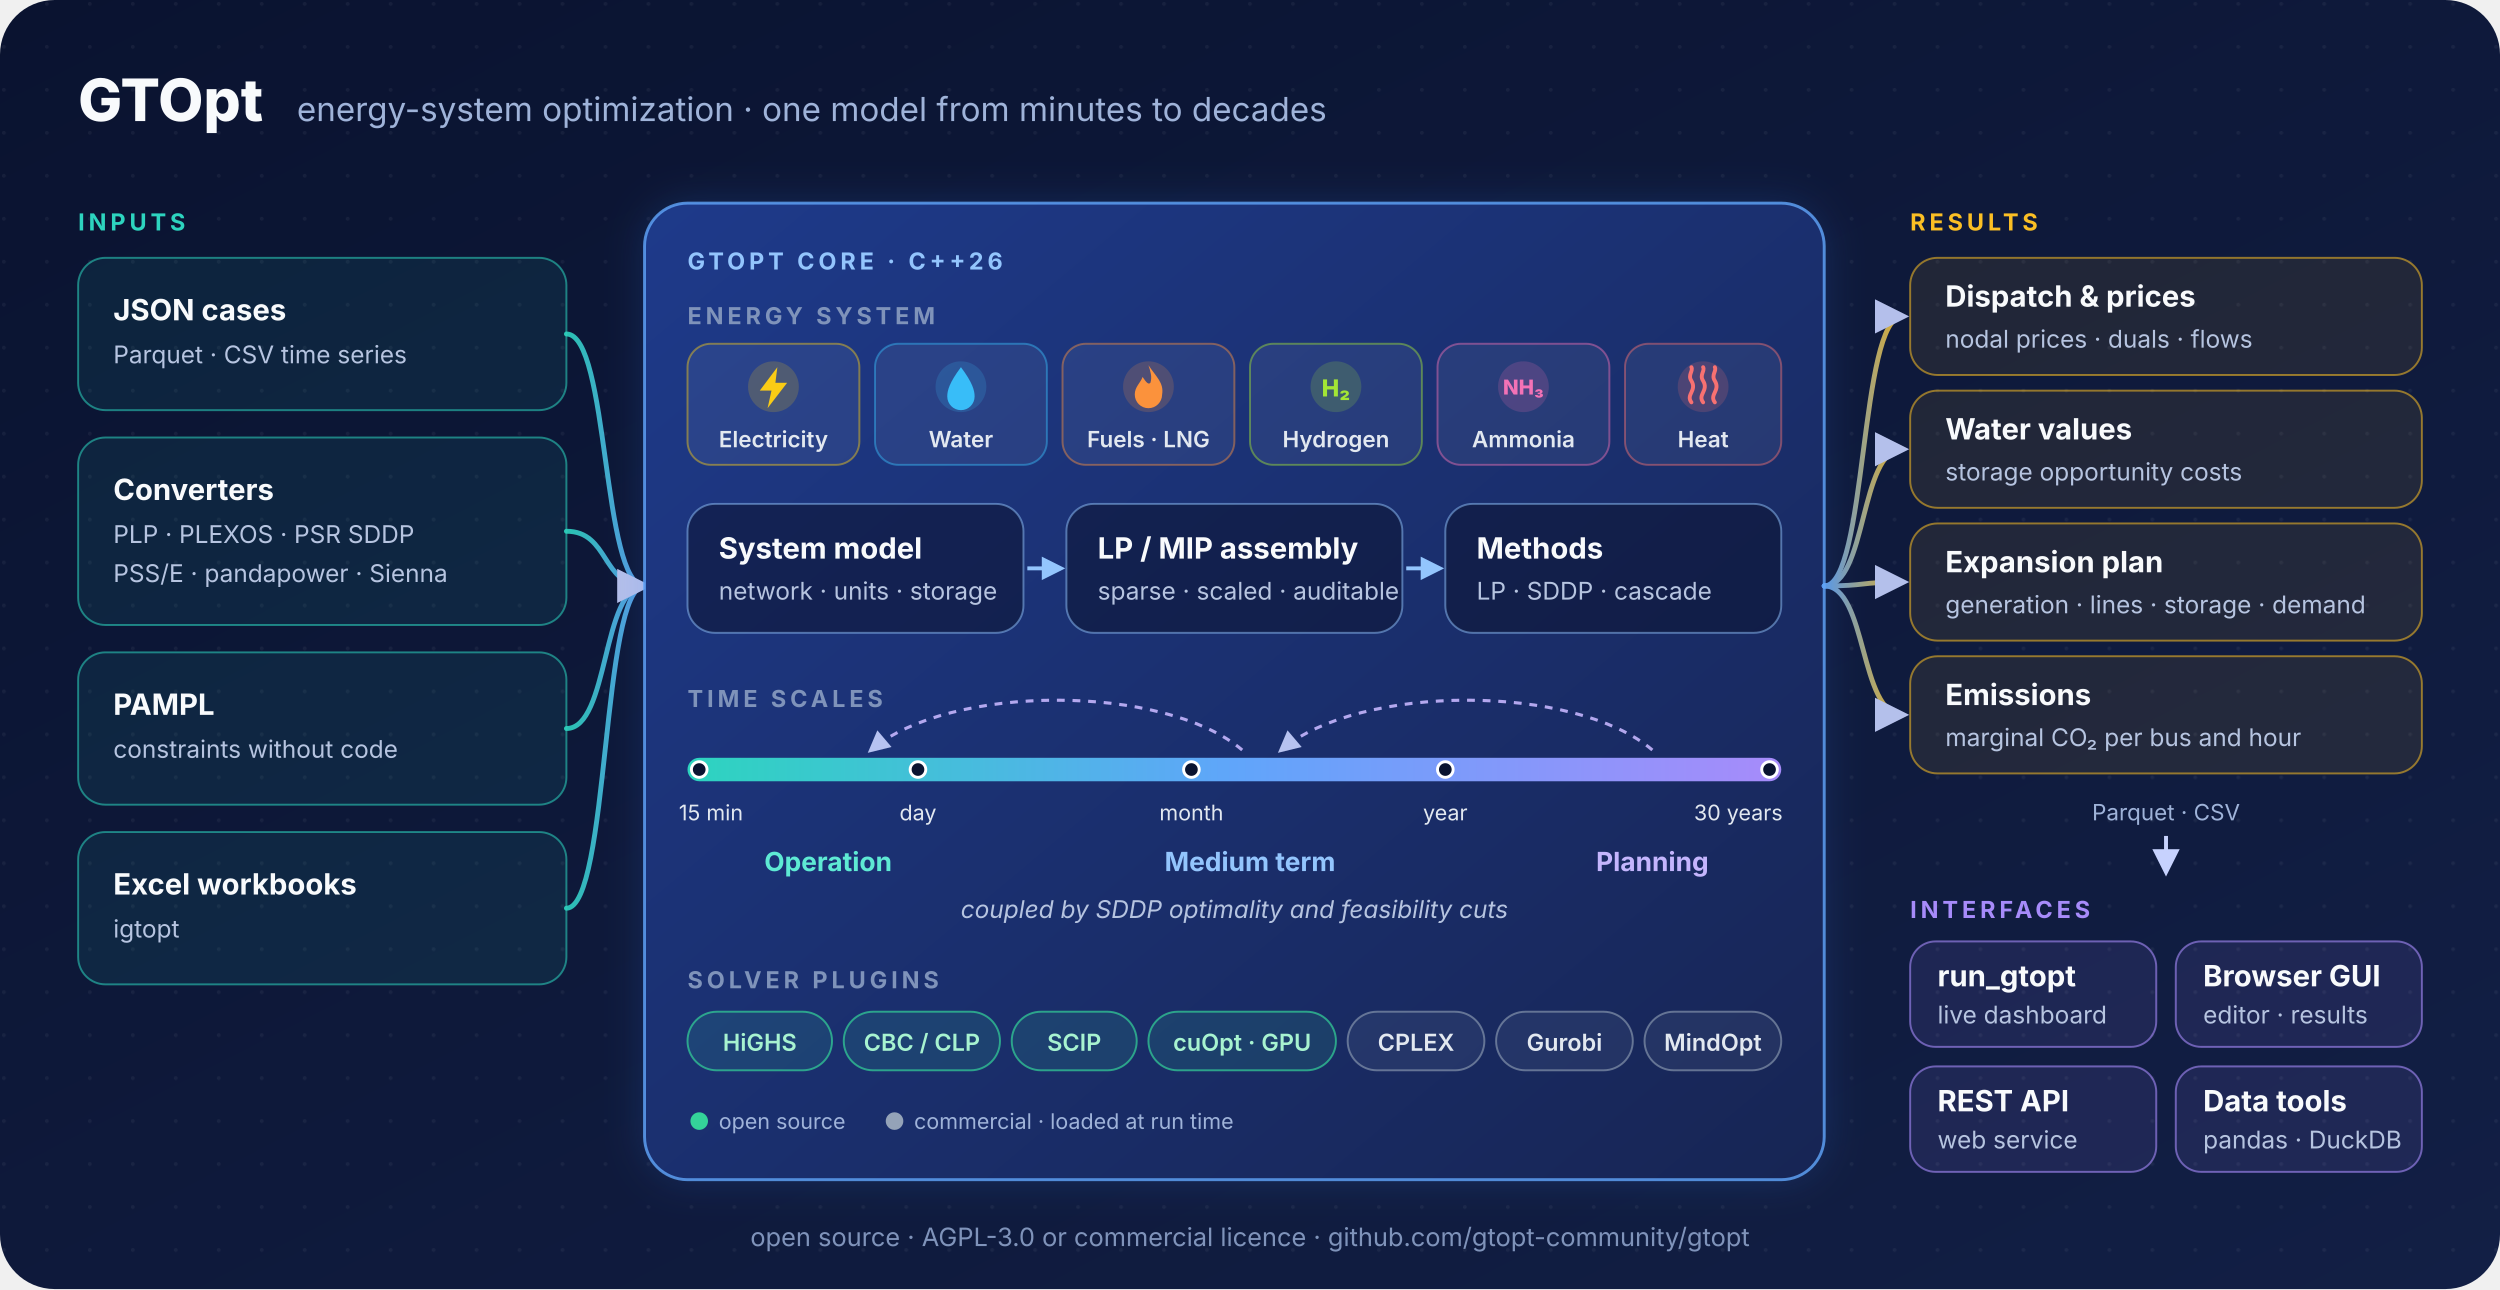
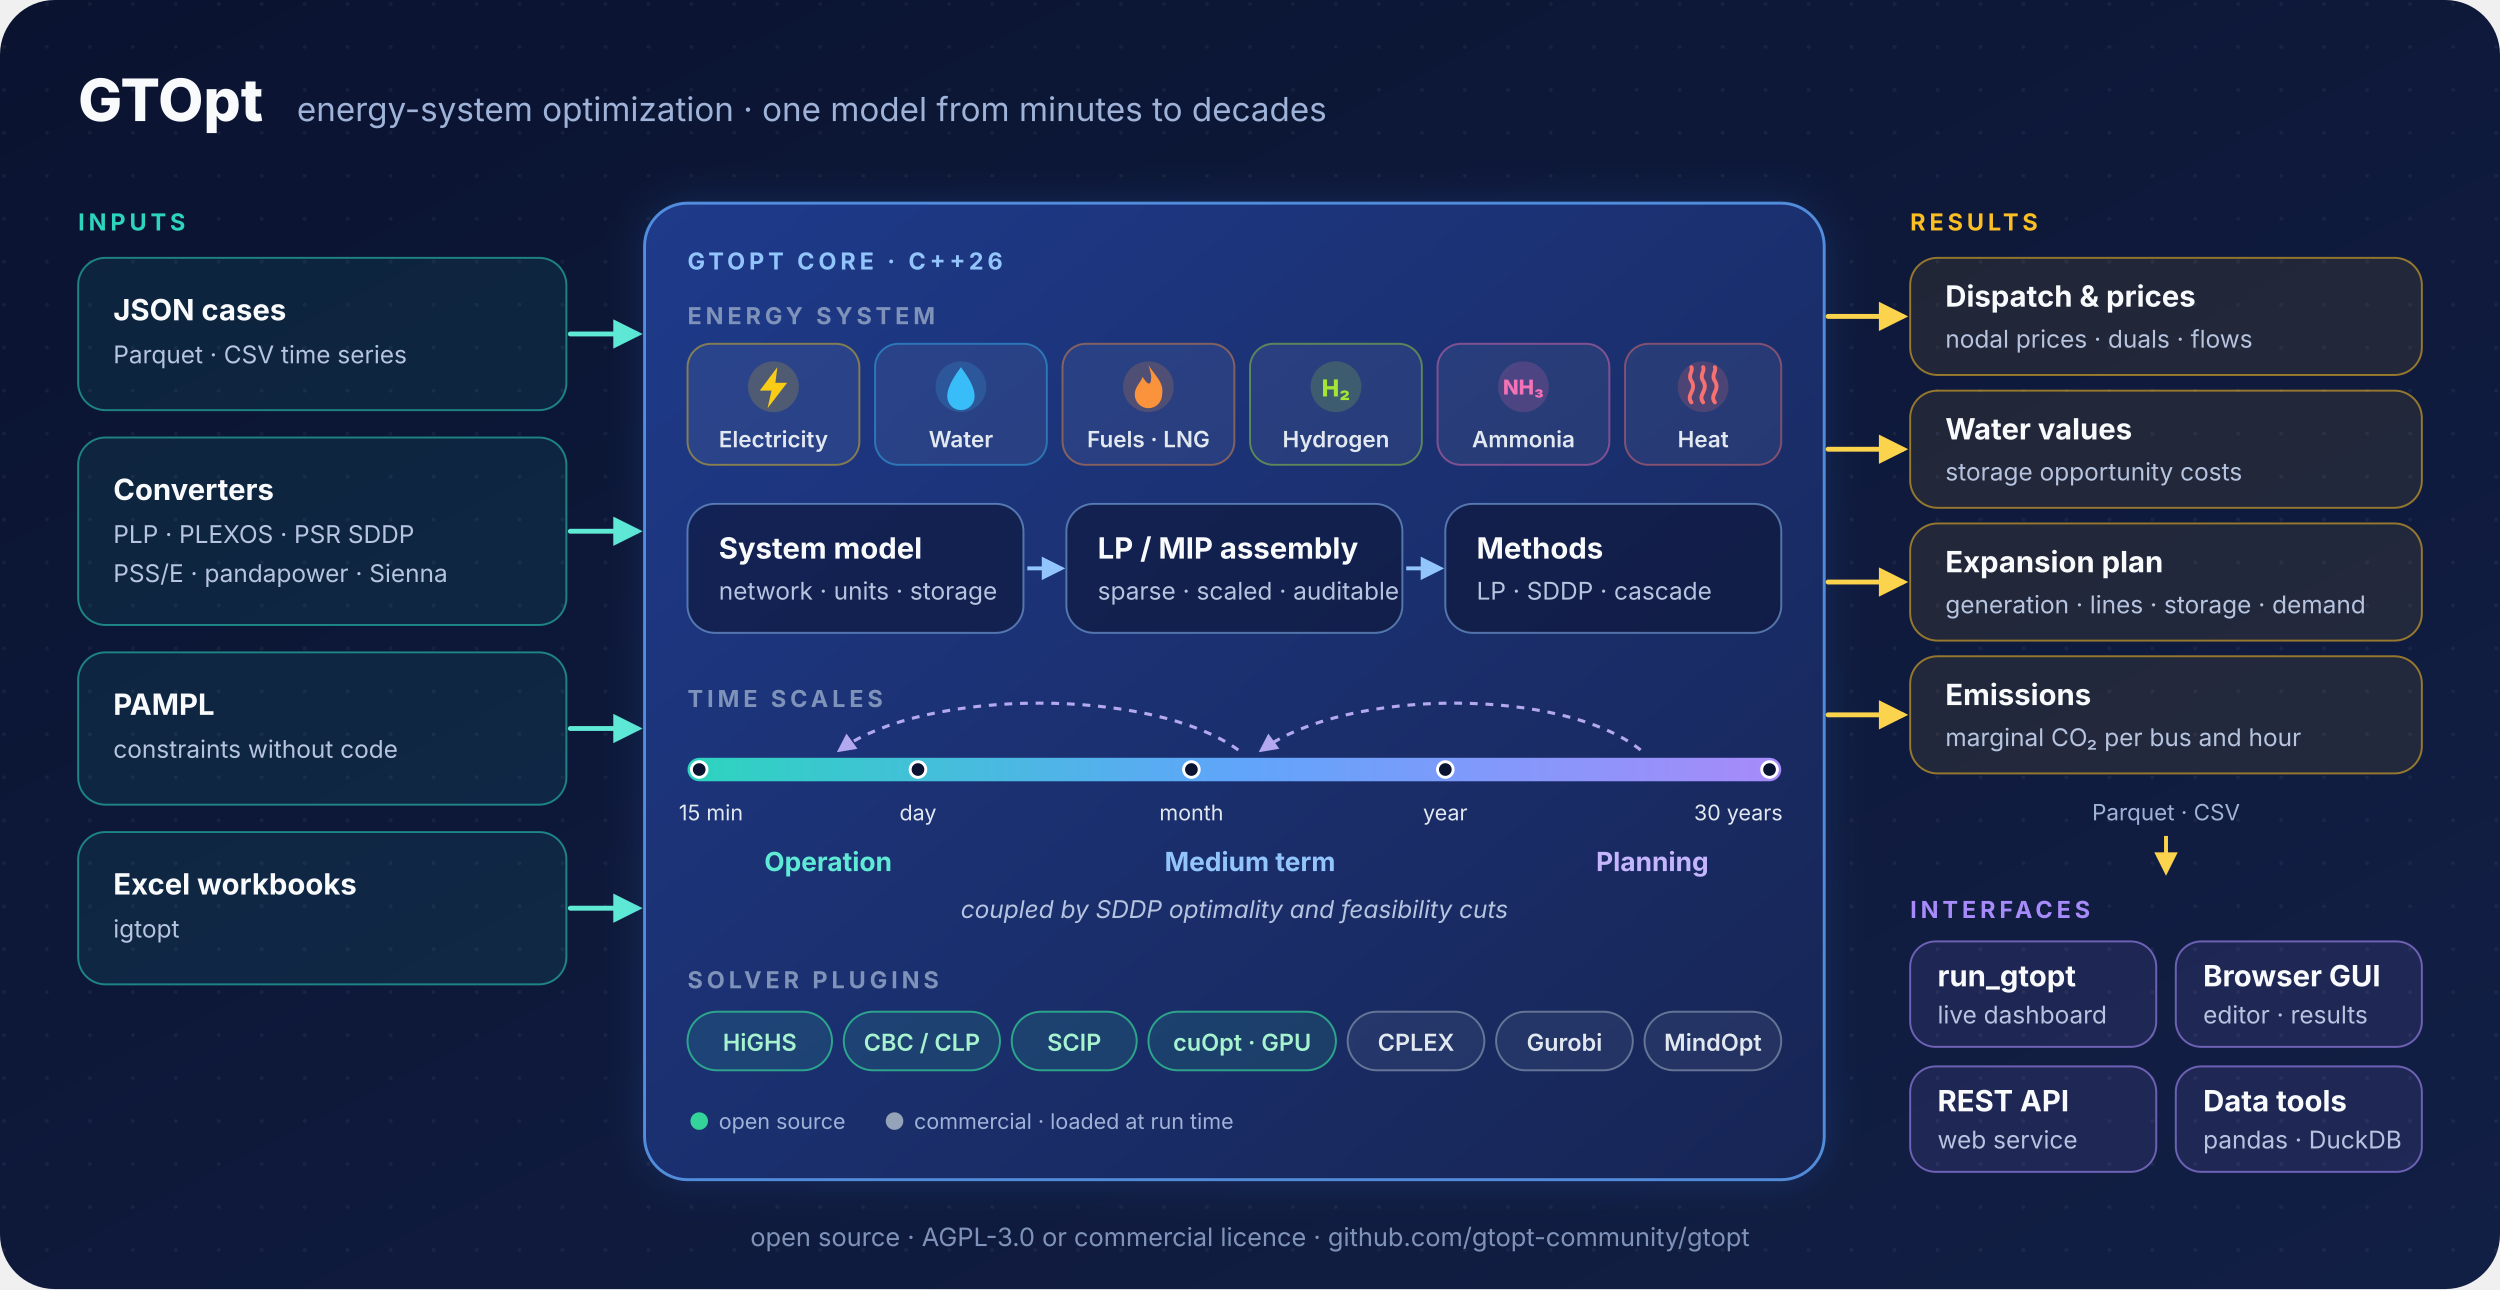
<svg xmlns="http://www.w3.org/2000/svg" viewBox="0 0 1280 660" width="1280" height="660" role="img" aria-labelledby="t d">
  <defs>
    <linearGradient id="bg" x1="0" y1="0" x2="1" y2="1">
      <stop offset="0" stop-color="#0a1330" />
      <stop offset="1" stop-color="#121f45" />
    </linearGradient>
    <linearGradient id="core" x1="0" y1="0" x2="1" y2="1">
      <stop offset="0" stop-color="#1e3a8a" />
      <stop offset="1" stop-color="#172554" />
    </linearGradient>
    <linearGradient id="scale" x1="0" y1="0" x2="1" y2="0">
      <stop offset="0" stop-color="#2dd4bf" />
      <stop offset="0.5" stop-color="#60a5fa" />
      <stop offset="1" stop-color="#a78bfa" />
    </linearGradient>
    <linearGradient id="inflow" x1="0" y1="0" x2="1" y2="0">
      <stop offset="0" stop-color="#2dd4bf" />
      <stop offset="1" stop-color="#60a5fa" />
    </linearGradient>
    <linearGradient id="outflow" x1="0" y1="0" x2="1" y2="0">
      <stop offset="0" stop-color="#60a5fa" />
      <stop offset="1" stop-color="#fbbf24" />
    </linearGradient>
    <filter id="glow" x="-20%" y="-20%" width="140%" height="140%">
      <feGaussianBlur stdDeviation="10" result="b" />
      <feMerge>
        <feMergeNode in="b" />
        <feMergeNode in="SourceGraphic" />
      </feMerge>
    </filter>
    <pattern id="dots" width="22" height="22" patternUnits="userSpaceOnUse">
      <circle cx="2" cy="2" r="1" fill="#ffffff" opacity="0.05" />
    </pattern>
    <marker id="ah" viewBox="0 0 10 10" refX="8" refY="5" markerWidth="7" markerHeight="7" orient="auto-start-reverse">
      <path d="M0 0 L10 5 L0 10 z" fill="#c7d2fe" />
    </marker>
    <marker id="ahb" viewBox="0 0 10 10" refX="8" refY="5" markerWidth="6" markerHeight="6" orient="auto-start-reverse">
      <path d="M0 0 L10 5 L0 10 z" fill="#93c5fd" />
+     </marker>
+     <marker id="ah-teal" viewBox="0 0 10 10" refX="8" refY="5" markerWidth="6" markerHeight="6" orient="auto-start-reverse">
+       <path d="M0 0 L10 5 L0 10 z" fill="#5eead4" />
+     </marker>
+     <marker id="ah-amber" viewBox="0 0 10 10" refX="8" refY="5" markerWidth="6" markerHeight="6" orient="auto-start-reverse">
+       <path d="M0 0 L10 5 L0 10 z" fill="#fcd34d" />
+     </marker>
+     <marker id="ah-violet" viewBox="0 0 10 10" refX="8" refY="5" markerWidth="6" markerHeight="6" orient="auto-start-reverse">
+       <path d="M0 0 L10 5 L0 10 z" fill="#c4b5fd" />
    </marker>
  </defs>
  <style>
    text { font-family: Inter, "Segoe UI", "Helvetica Neue", Arial, sans-serif; }
    .h  { font-size: 12px; font-weight: 700; letter-spacing: 2px; }
    .t  { font-size: 15px; font-weight: 700; fill: #f8fafc; }
    .s  { font-size: 12.5px; fill: #b6c4e0; }
    .c  { font-size: 11.5px; font-weight: 600; fill: #e2e8f0; }
    .p  { font-size: 12px; font-weight: 600; }
  </style>
  <rect width="1280" height="660" rx="28" fill="url(#bg)" />
  <rect width="1280" height="660" rx="28" fill="url(#dots)" />
  <text x="40" y="62" font-size="30" font-weight="800" fill="#f8fafc">GTOpt</text>
  <text x="152" y="62" font-size="17" fill="#9fb3d9">energy-system optimization · one model from minutes to decades</text>
  <text x="40" y="118" class="h" fill="#2dd4bf">INPUTS</text>
  <g>
    <rect x="40" y="132" width="250" height="78" rx="14" fill="#2dd4bf" fill-opacity="0.08" stroke="#2dd4bf" stroke-opacity="0.55" />
    <text x="58" y="164" class="t">JSON cases</text>
    <text x="58" y="186" class="s">Parquet · CSV time series</text>
    <rect x="40" y="224" width="250" height="96" rx="14" fill="#2dd4bf" fill-opacity="0.08" stroke="#2dd4bf" stroke-opacity="0.55" />
    <text x="58" y="256" class="t">Converters</text>
    <text x="58" y="278" class="s">PLP · PLEXOS · PSR SDDP</text>
    <text x="58" y="298" class="s">PSS/E · pandapower · Sienna</text>
    <rect x="40" y="334" width="250" height="78" rx="14" fill="#2dd4bf" fill-opacity="0.08" stroke="#2dd4bf" stroke-opacity="0.55" />
    <text x="58" y="366" class="t">PAMPL</text>
    <text x="58" y="388" class="s">constraints without code</text>
    <rect x="40" y="426" width="250" height="78" rx="14" fill="#2dd4bf" fill-opacity="0.08" stroke="#2dd4bf" stroke-opacity="0.55" />
    <text x="58" y="458" class="t">Excel workbooks</text>
    <text x="58" y="480" class="s">igtopt</text>
  </g>
-   <g fill="none" stroke="url(#inflow)" stroke-width="2.5" stroke-linecap="round" opacity="0.9">
-     <path d="M290 171 C 312 171, 308 300, 330 300" />
-     <path d="M290 272 C 312 272, 308 300, 330 300" />
-     <path d="M290 373 C 312 373, 308 300, 330 300" />
-     <path d="M290 465 C 312 465, 308 300, 330 300" marker-end="url(#ah)" />
+   <g stroke="#5eead4" stroke-width="2.5" stroke-linecap="round" marker-end="url(#ah-teal)">
+     <path d="M292 171 H 326" />
+     <path d="M292 272 H 326" />
+     <path d="M292 373 H 326" />
+     <path d="M292 465 H 326" />
  </g>
  <rect x="330" y="104" width="604" height="500" rx="22" fill="#3b82f6" opacity="0.18" filter="url(#glow)" />
  <rect x="330" y="104" width="604" height="500" rx="22" fill="url(#core)" stroke="#60a5fa" stroke-opacity="0.8" stroke-width="1.5" />
  <text x="352" y="138" class="h" fill="#93c5fd">GTOPT CORE · C++26</text>
  <text x="352" y="166" class="h" fill="#7f93ba" font-size="10.5">ENERGY SYSTEM</text>
  <g>
    <rect x="352" y="176" width="88" height="62" rx="12" fill="#ffffff" fill-opacity="0.06" stroke="#facc15" stroke-opacity="0.45" />
    <circle cx="396" cy="198" r="13" fill="#facc15" fill-opacity="0.18" />
    <path d="M398 188 L389 200 L395 200 L393 209 L403 196 L397 196 Z" fill="#facc15" />
    <text x="396" y="229" class="c" text-anchor="middle">Electricity</text>
    <rect x="448" y="176" width="88" height="62" rx="12" fill="#ffffff" fill-opacity="0.06" stroke="#38bdf8" stroke-opacity="0.45" />
    <circle cx="492" cy="198" r="13" fill="#38bdf8" fill-opacity="0.18" />
    <path d="M492 188 C 486 196, 485 200, 485 203 A 7 7 0 0 0 499 203 C 499 200, 498 196, 492 188 Z" fill="#38bdf8" />
    <text x="492" y="229" class="c" text-anchor="middle">Water</text>
    <rect x="544" y="176" width="88" height="62" rx="12" fill="#ffffff" fill-opacity="0.06" stroke="#fb923c" stroke-opacity="0.45" />
    <circle cx="588" cy="198" r="13" fill="#fb923c" fill-opacity="0.18" />
    <path d="M588 187 C 592 193, 596 196, 595 202 A 7 7 0 0 1 581 202 C 581 198, 584 196, 585 193 C 587 196, 588 197, 589 196 C 590 193, 589 190, 588 187 Z" fill="#fb923c" />
    <text x="588" y="229" class="c" text-anchor="middle">Fuels · LNG</text>
    <rect x="640" y="176" width="88" height="62" rx="12" fill="#ffffff" fill-opacity="0.06" stroke="#a3e635" stroke-opacity="0.45" />
    <circle cx="684" cy="198" r="13" fill="#a3e635" fill-opacity="0.18" />
    <text x="684" y="203" text-anchor="middle" font-size="12" font-weight="800" fill="#a3e635">H₂</text>
    <text x="684" y="229" class="c" text-anchor="middle">Hydrogen</text>
    <rect x="736" y="176" width="88" height="62" rx="12" fill="#ffffff" fill-opacity="0.06" stroke="#f472b6" stroke-opacity="0.45" />
    <circle cx="780" cy="198" r="13" fill="#f472b6" fill-opacity="0.18" />
    <text x="780" y="202" text-anchor="middle" font-size="10.5" font-weight="800" fill="#f472b6">NH₃</text>
    <text x="780" y="229" class="c" text-anchor="middle">Ammonia</text>
    <rect x="832" y="176" width="80" height="62" rx="12" fill="#ffffff" fill-opacity="0.06" stroke="#f87171" stroke-opacity="0.45" />
    <circle cx="872" cy="198" r="13" fill="#f87171" fill-opacity="0.18" />
    <g fill="none" stroke="#f87171" stroke-width="2" stroke-linecap="round">
      <path d="M866 206 c -3 -4, 3 -6, 0 -11 c -2 -3, 1 -5, 0 -7" />
      <path d="M872 206 c -3 -4, 3 -6, 0 -11 c -2 -3, 1 -5, 0 -7" />
      <path d="M878 206 c -3 -4, 3 -6, 0 -11 c -2 -3, 1 -5, 0 -7" />
    </g>
    <text x="872" y="229" class="c" text-anchor="middle">Heat</text>
  </g>
  <g>
    <rect x="352" y="258" width="172" height="66" rx="14" fill="#0b1330" fill-opacity="0.55" stroke="#93c5fd" stroke-opacity="0.5" />
    <text x="368" y="286" class="t">System model</text>
    <text x="368" y="307" class="s">network · units · storage</text>
    <rect x="546" y="258" width="172" height="66" rx="14" fill="#0b1330" fill-opacity="0.55" stroke="#93c5fd" stroke-opacity="0.5" />
    <text x="562" y="286" class="t">LP / MIP assembly</text>
    <text x="562" y="307" class="s">sparse · scaled · auditable</text>
    <rect x="740" y="258" width="172" height="66" rx="14" fill="#0b1330" fill-opacity="0.55" stroke="#93c5fd" stroke-opacity="0.5" />
    <text x="756" y="286" class="t">Methods</text>
    <text x="756" y="307" class="s">LP · SDDP · cascade</text>
    <g stroke="#93c5fd" stroke-width="2" fill="none" marker-end="url(#ahb)">
      <path d="M526 291 L 543 291" />
      <path d="M720 291 L 737 291" />
    </g>
  </g>
  <text x="352" y="362" class="h" fill="#7f93ba" font-size="10.5">TIME SCALES</text>
-   <g fill="none" stroke="#c4b5fd" stroke-width="1.6" stroke-dasharray="4 4" marker-end="url(#ah)" opacity="0.9">
-     <path d="M846 384 C 806 350, 696 350, 656 384" />
-     <path d="M636 384 C 596 350, 486 350, 446 384" />
+   <g fill="none" stroke="#c4b5fd" stroke-width="1.6" stroke-dasharray="4 4" marker-end="url(#ah-violet)" opacity="0.9">
+     <path d="M840 384 C 800 352, 690 352, 646 384" />
+     <path d="M634 384 C 590 352, 474 352, 430 384" />
  </g>
  <rect x="352" y="388" width="560" height="12" rx="6" fill="url(#scale)" />
  <g fill="#e2e8f0" font-size="11" text-anchor="middle">
    <circle cx="358" cy="394" r="4" fill="#0a1330" stroke="#ffffff" stroke-width="1.5" />
    <circle cx="470" cy="394" r="4" fill="#0a1330" stroke="#ffffff" stroke-width="1.5" />
    <circle cx="610" cy="394" r="4" fill="#0a1330" stroke="#ffffff" stroke-width="1.5" />
    <circle cx="740" cy="394" r="4" fill="#0a1330" stroke="#ffffff" stroke-width="1.5" />
    <circle cx="906" cy="394" r="4" fill="#0a1330" stroke="#ffffff" stroke-width="1.5" />
    <text x="364" y="420">15 min</text>
    <text x="470" y="420">day</text>
    <text x="610" y="420">month</text>
    <text x="740" y="420">year</text>
    <text x="890" y="420">30 years</text>
  </g>
  <g font-size="13.5" font-weight="700" text-anchor="middle">
    <text x="424" y="446" fill="#5eead4">Operation</text>
    <text x="640" y="446" fill="#93c5fd">Medium term</text>
    <text x="846" y="446" fill="#c4b5fd">Planning</text>
  </g>
  <text x="632" y="470" text-anchor="middle" font-size="12.5" font-style="italic" fill="#b6c4e0">coupled by SDDP optimality and feasibility cuts</text>
  <text x="352" y="506" class="h" fill="#7f93ba" font-size="10.5">SOLVER PLUGINS</text>
  <g text-anchor="middle">
    <rect x="352" y="518" width="74" height="30" rx="15" fill="#34d399" fill-opacity="0.12" stroke="#34d399" stroke-opacity="0.7" />
    <text x="389" y="538" class="p" fill="#a7f3d0">HiGHS</text>
    <rect x="432" y="518" width="80" height="30" rx="15" fill="#34d399" fill-opacity="0.12" stroke="#34d399" stroke-opacity="0.7" />
    <text x="472" y="538" class="p" fill="#a7f3d0">CBC / CLP</text>
    <rect x="518" y="518" width="64" height="30" rx="15" fill="#34d399" fill-opacity="0.12" stroke="#34d399" stroke-opacity="0.7" />
    <text x="550" y="538" class="p" fill="#a7f3d0">SCIP</text>
    <rect x="588" y="518" width="96" height="30" rx="15" fill="#34d399" fill-opacity="0.12" stroke="#34d399" stroke-opacity="0.7" />
    <text x="636" y="538" class="p" fill="#a7f3d0">cuOpt · GPU</text>
    <rect x="690" y="518" width="70" height="30" rx="15" fill="#94a3b8" fill-opacity="0.1" stroke="#94a3b8" stroke-opacity="0.6" />
    <text x="725" y="538" class="p" fill="#e2e8f0">CPLEX</text>
    <rect x="766" y="518" width="70" height="30" rx="15" fill="#94a3b8" fill-opacity="0.1" stroke="#94a3b8" stroke-opacity="0.6" />
    <text x="801" y="538" class="p" fill="#e2e8f0">Gurobi</text>
    <rect x="842" y="518" width="70" height="30" rx="15" fill="#94a3b8" fill-opacity="0.1" stroke="#94a3b8" stroke-opacity="0.6" />
    <text x="877" y="538" class="p" fill="#e2e8f0">MindOpt</text>
  </g>
  <g font-size="11" fill="#9fb3d9">
    <circle cx="358" cy="574" r="4.5" fill="#34d399" />
    <text x="368" y="578">open source</text>
    <circle cx="458" cy="574" r="4.5" fill="#94a3b8" />
    <text x="468" y="578">commercial · loaded at run time</text>
  </g>
-   <g fill="none" stroke="url(#outflow)" stroke-width="2.5" stroke-linecap="round" opacity="0.9">
-     <path d="M934 300 C 956 300, 952 162, 974 162" marker-end="url(#ah)" />
-     <path d="M934 300 C 956 300, 952 230, 974 230" marker-end="url(#ah)" />
-     <path d="M934 300 C 956 300, 952 298, 974 298" marker-end="url(#ah)" />
-     <path d="M934 300 C 956 300, 952 366, 974 366" marker-end="url(#ah)" />
+   <g stroke="#fcd34d" stroke-width="2.5" stroke-linecap="round" marker-end="url(#ah-amber)">
+     <path d="M936 162 H 974" />
+     <path d="M936 230 H 974" />
+     <path d="M936 298 H 974" />
+     <path d="M936 366 H 974" />
  </g>
  <text x="978" y="118" class="h" fill="#fbbf24">RESULTS</text>
  <g>
    <rect x="978" y="132" width="262" height="60" rx="14" fill="#fbbf24" fill-opacity="0.08" stroke="#fbbf24" stroke-opacity="0.55" />
    <text x="996" y="157" class="t">Dispatch &amp; prices</text>
    <text x="996" y="178" class="s">nodal prices · duals · flows</text>
    <rect x="978" y="200" width="262" height="60" rx="14" fill="#fbbf24" fill-opacity="0.08" stroke="#fbbf24" stroke-opacity="0.55" />
    <text x="996" y="225" class="t">Water values</text>
    <text x="996" y="246" class="s">storage opportunity costs</text>
    <rect x="978" y="268" width="262" height="60" rx="14" fill="#fbbf24" fill-opacity="0.08" stroke="#fbbf24" stroke-opacity="0.55" />
    <text x="996" y="293" class="t">Expansion plan</text>
    <text x="996" y="314" class="s">generation · lines · storage · demand</text>
    <rect x="978" y="336" width="262" height="60" rx="14" fill="#fbbf24" fill-opacity="0.08" stroke="#fbbf24" stroke-opacity="0.55" />
    <text x="996" y="361" class="t">Emissions</text>
    <text x="996" y="382" class="s">marginal CO₂ per bus and hour</text>
  </g>
  <text x="1109" y="420" text-anchor="middle" font-size="11.5" fill="#9fb3d9">Parquet · CSV</text>
-   <path d="M1109 428 L 1109 446" stroke="#c7d2fe" stroke-width="2" marker-end="url(#ah)" />
+   <path d="M1109 428 L 1109 446" stroke="#fcd34d" stroke-width="2" marker-end="url(#ah-amber)" />
  <text x="978" y="470" class="h" fill="#a78bfa">INTERFACES</text>
  <g>
    <rect x="978" y="482" width="126" height="54" rx="13" fill="#a78bfa" fill-opacity="0.1" stroke="#a78bfa" stroke-opacity="0.6" />
    <text x="992" y="505" class="t" font-size="14">run_gtopt</text>
    <text x="992" y="524" class="s" font-size="11.5">live dashboard</text>
    <rect x="1114" y="482" width="126" height="54" rx="13" fill="#a78bfa" fill-opacity="0.1" stroke="#a78bfa" stroke-opacity="0.6" />
    <text x="1128" y="505" class="t" font-size="14">Browser GUI</text>
    <text x="1128" y="524" class="s" font-size="11.5">editor · results</text>
    <rect x="978" y="546" width="126" height="54" rx="13" fill="#a78bfa" fill-opacity="0.1" stroke="#a78bfa" stroke-opacity="0.6" />
    <text x="992" y="569" class="t" font-size="14">REST API</text>
    <text x="992" y="588" class="s" font-size="11.5">web service</text>
    <rect x="1114" y="546" width="126" height="54" rx="13" fill="#a78bfa" fill-opacity="0.1" stroke="#a78bfa" stroke-opacity="0.6" />
    <text x="1128" y="569" class="t" font-size="14">Data tools</text>
    <text x="1128" y="588" class="s" font-size="11.5">pandas · DuckDB</text>
  </g>
  <text x="640" y="638" text-anchor="middle" font-size="13" fill="#7f93ba">open source · AGPL-3.0 or commercial licence · github.com/gtopt-community/gtopt</text>
</svg>
